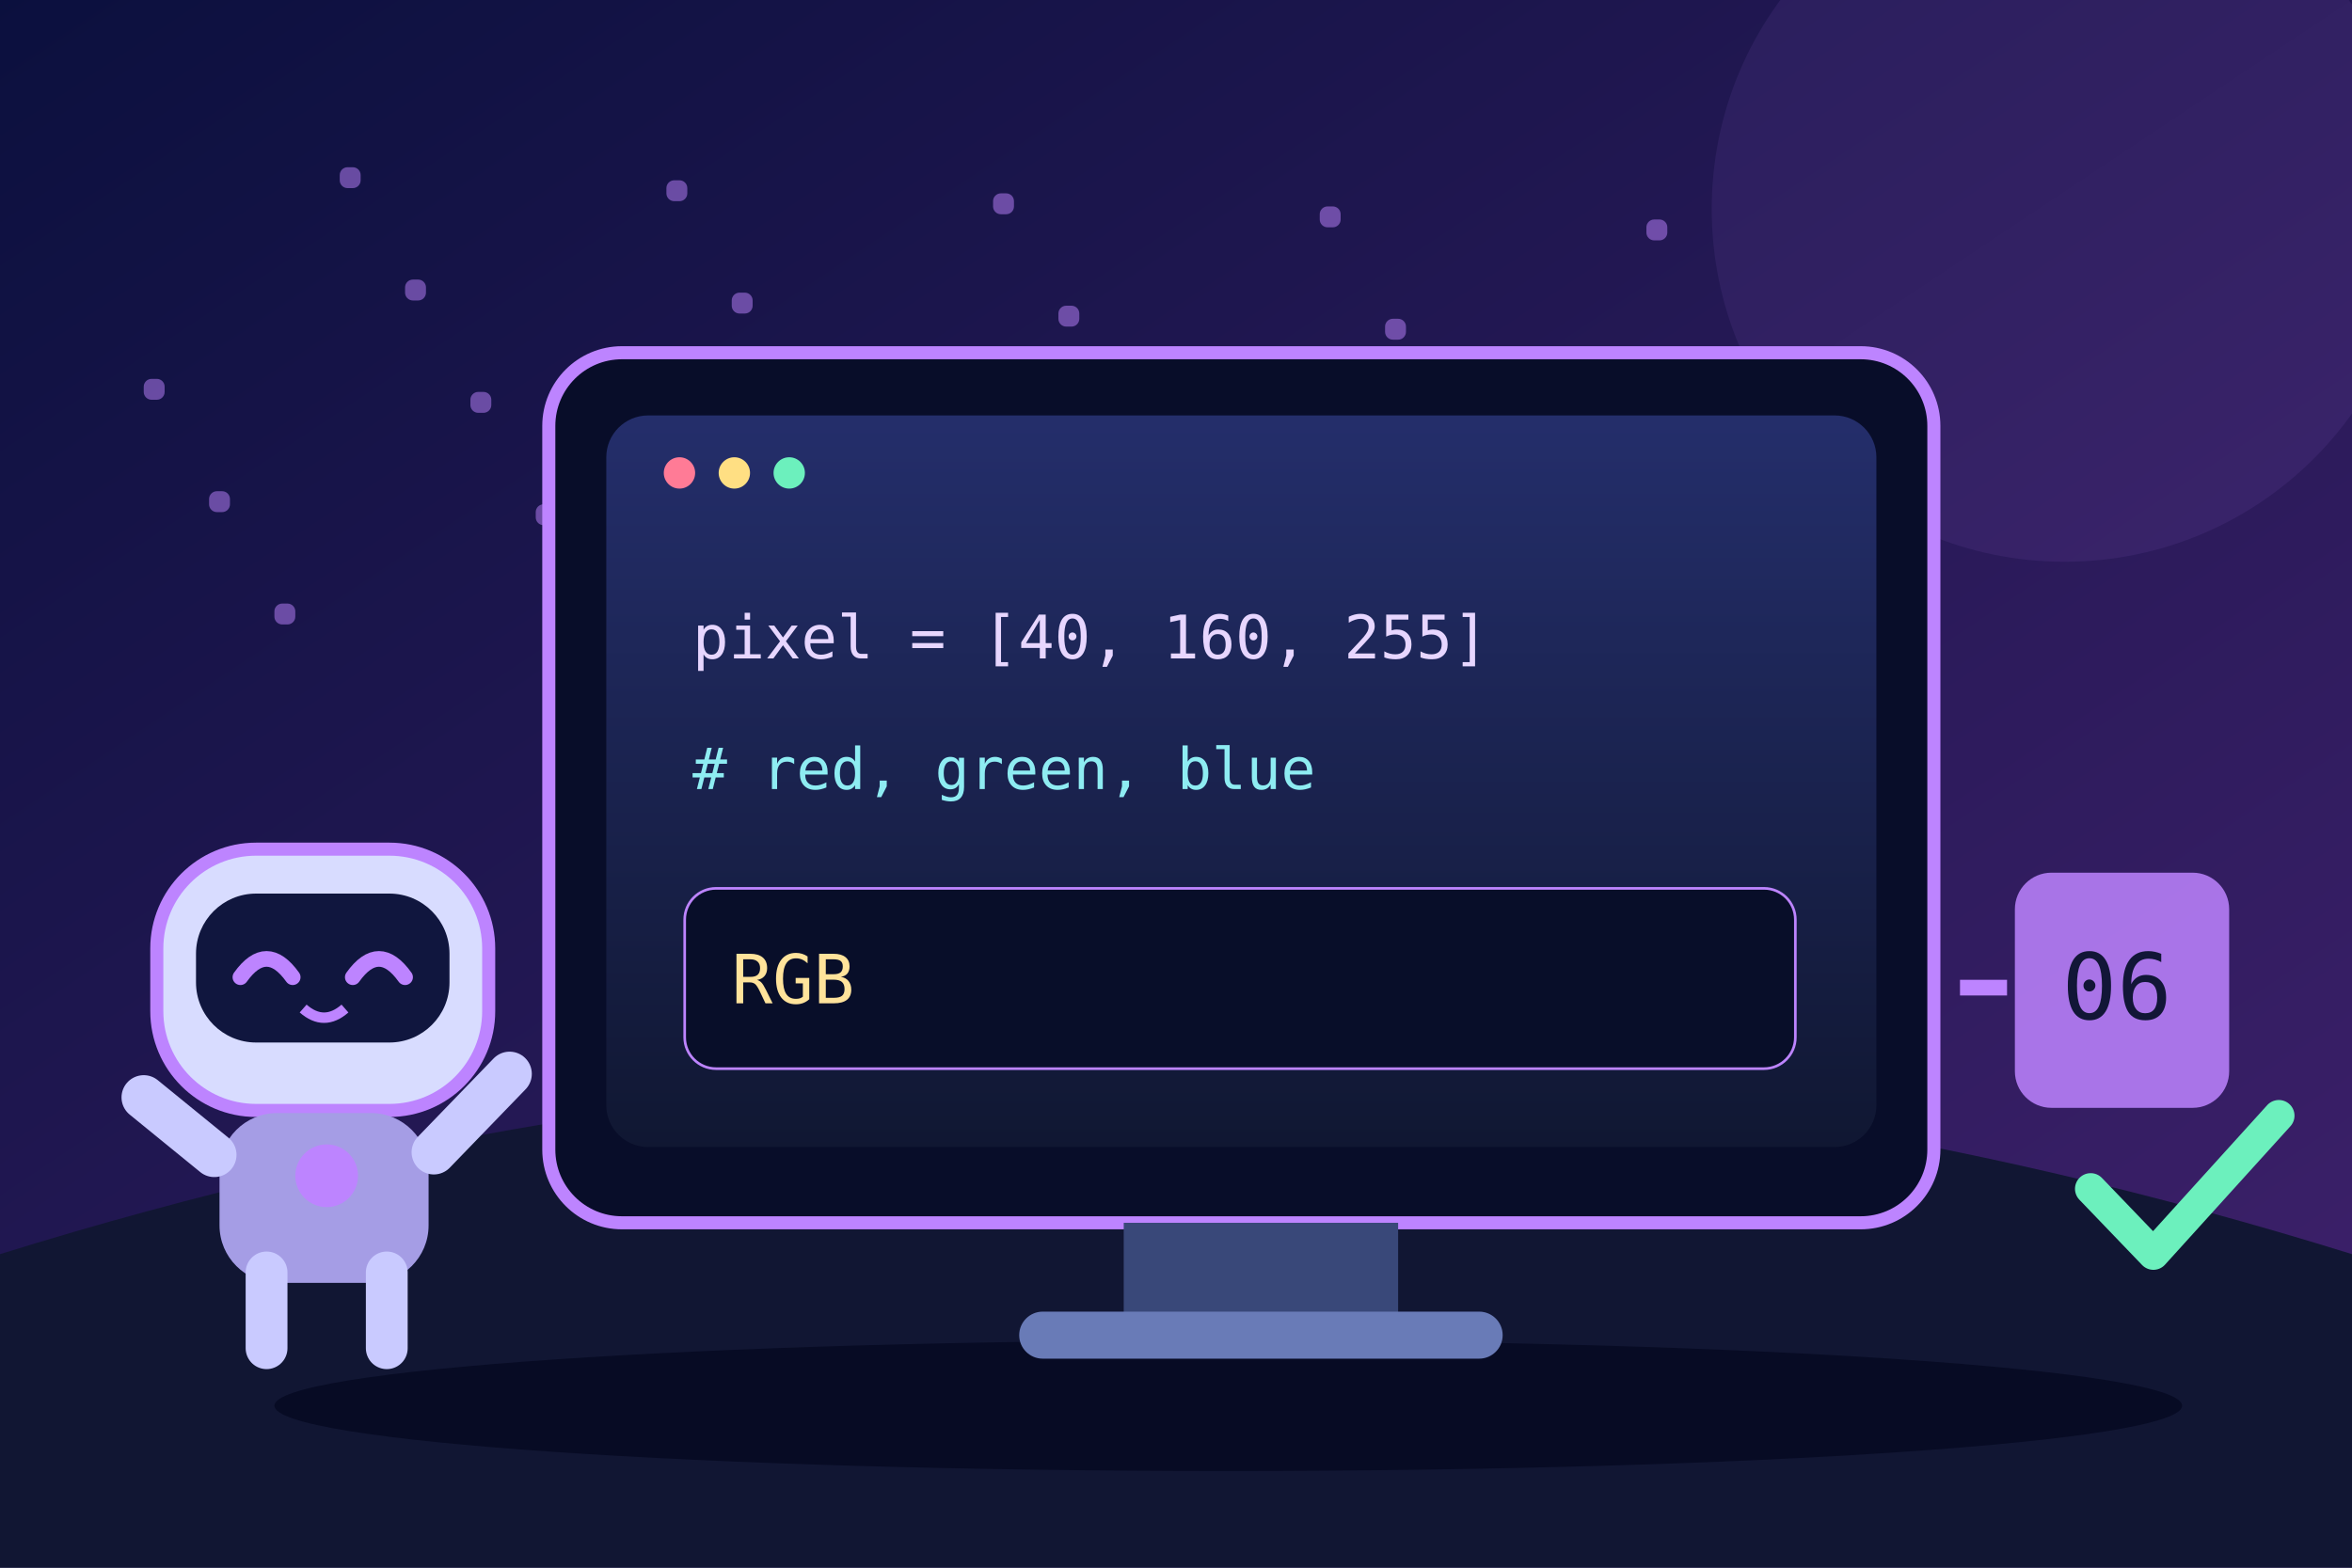
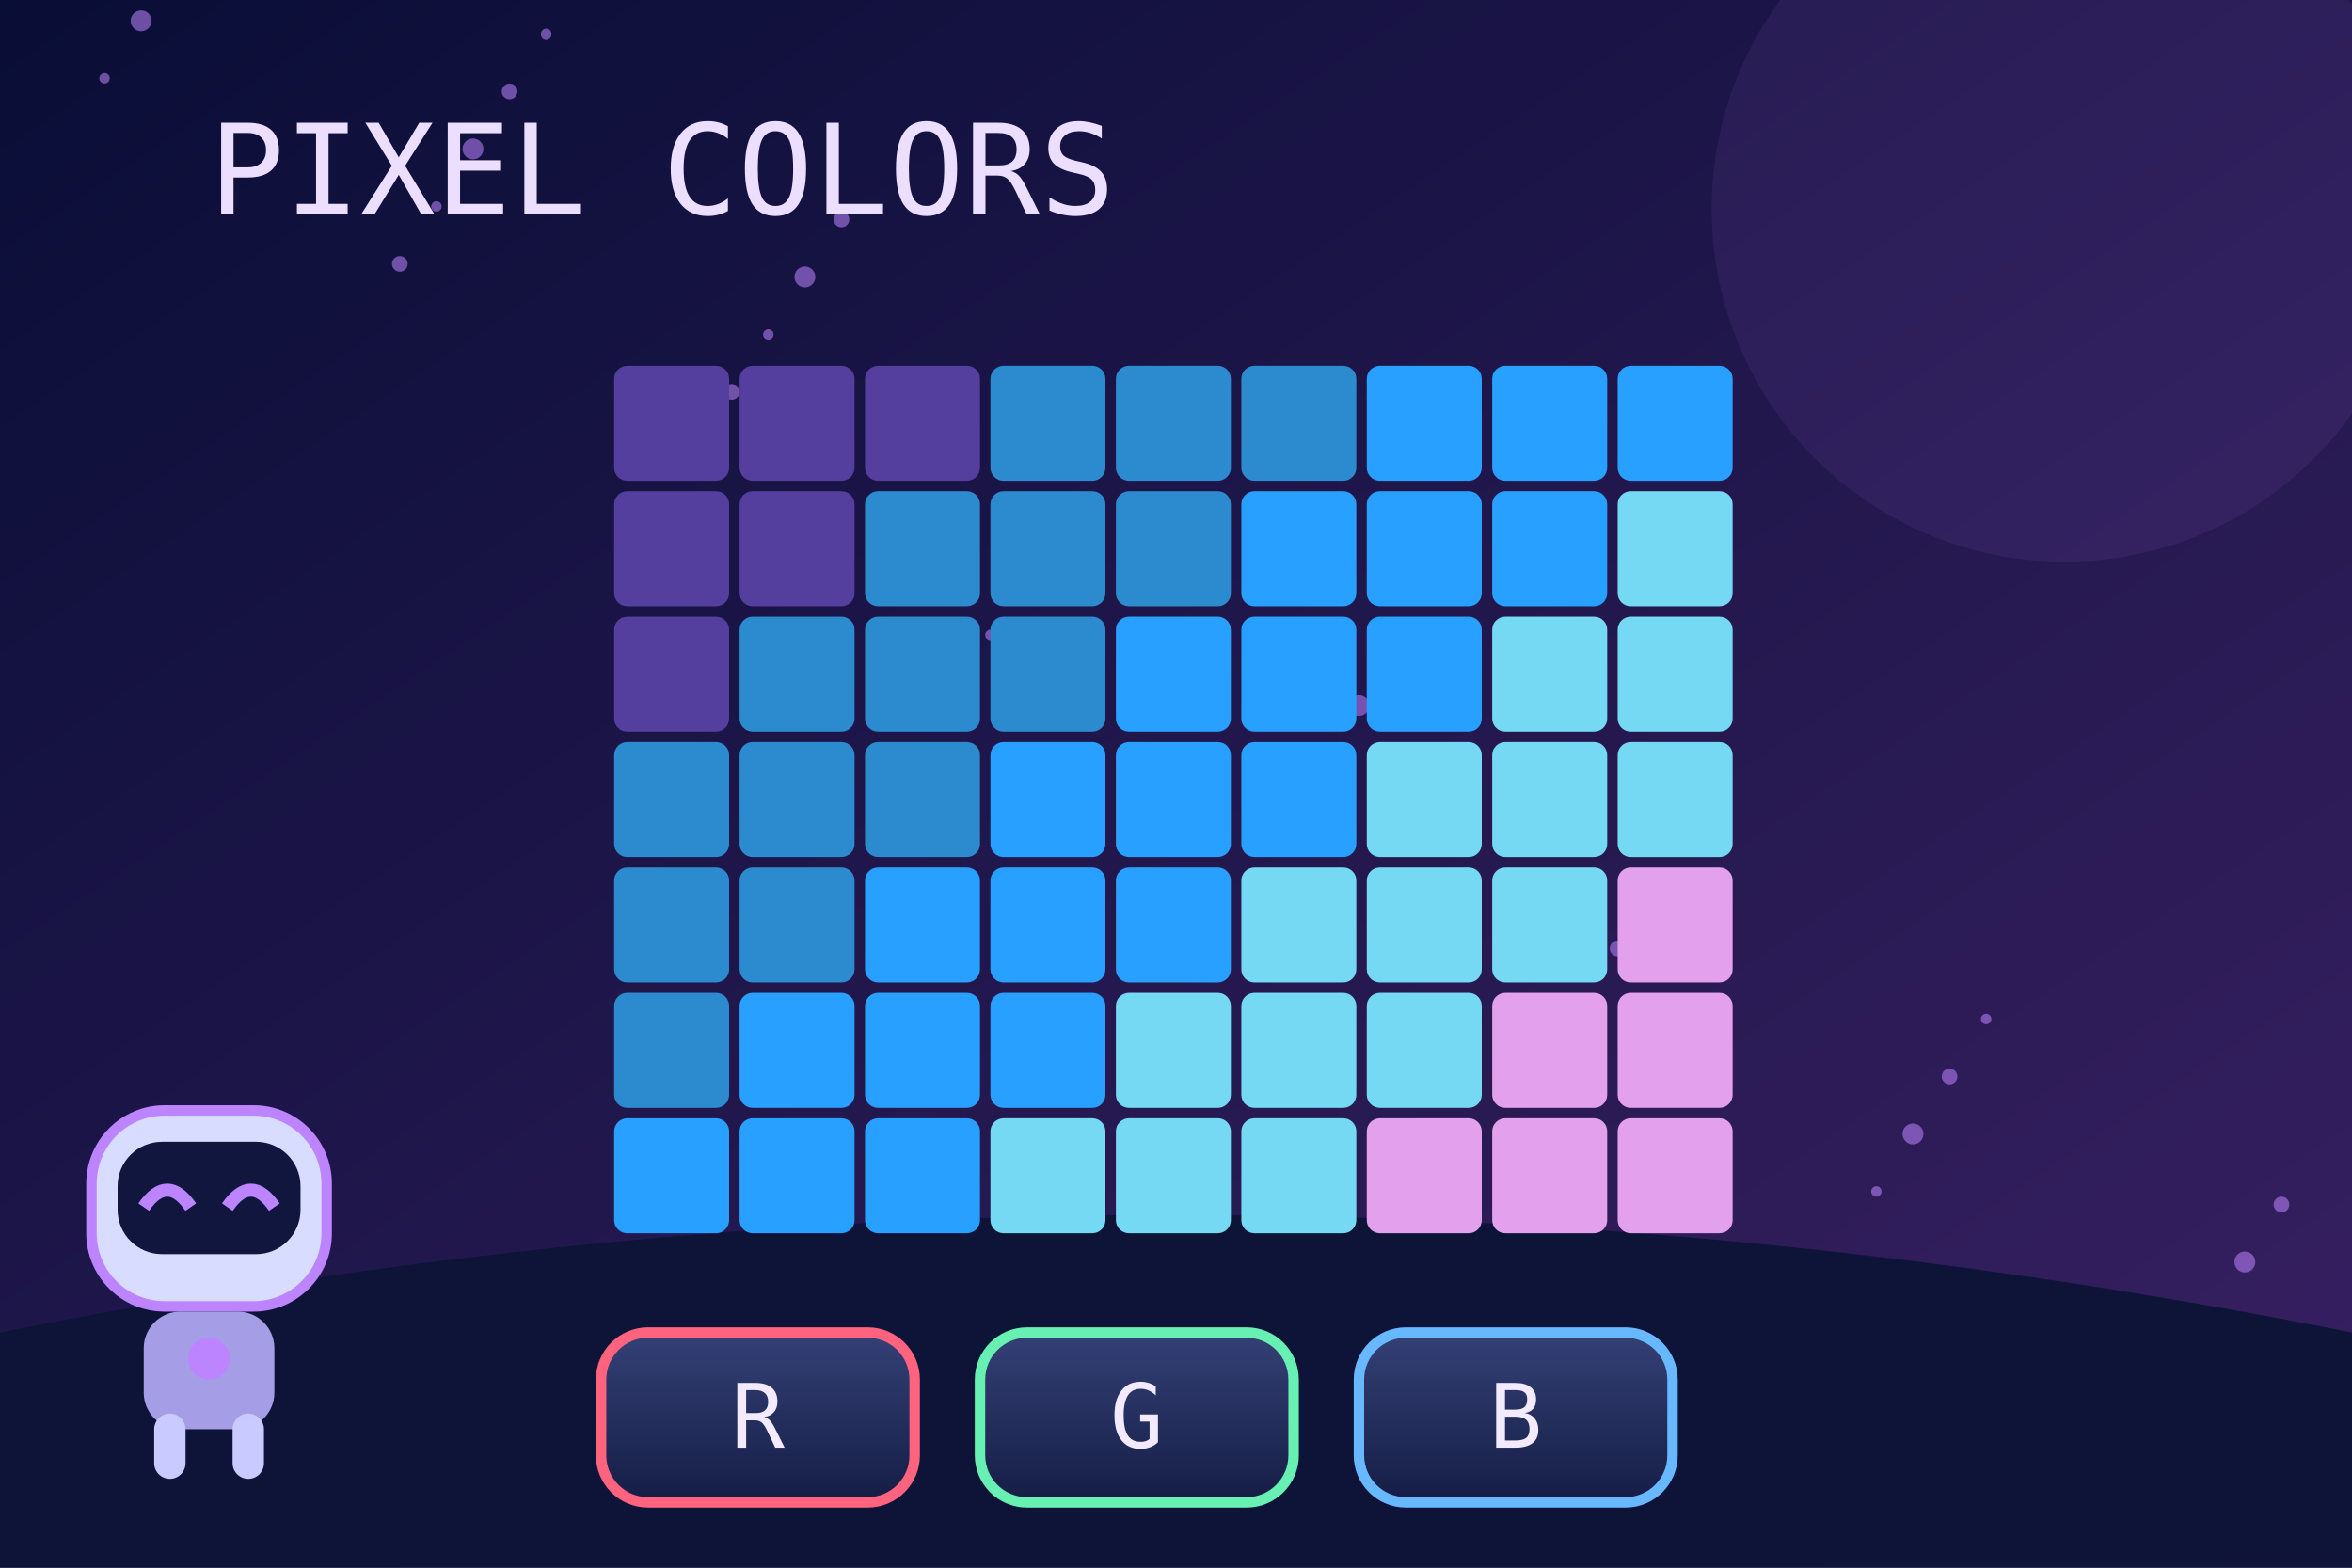
<svg xmlns="http://www.w3.org/2000/svg" width="900" height="600" viewBox="0 0 900 600">
  <defs>
    <linearGradient id="bg" x2="1" y2="1">
-       <stop stop-color="#0b103e" />
-       <stop offset="1" stop-color="#40216d" />
+       <stop stop-color="#090e36" />
+       <stop offset="1" stop-color="#392063" />
    </linearGradient>
-     <linearGradient id="glass" x2="0" y2="1">
-       <stop stop-color="#242e6b" />
-       <stop offset="1" stop-color="#101732" />
+     <linearGradient id="panel" x2="0" y2="1">
+       <stop stop-color="#344176" />
+       <stop offset="1" stop-color="#151d45" />
    </linearGradient>
  </defs>
  <rect width="900" height="600" fill="url(#bg)" />
-   <rect x="55" y="145" width="8" height="8" rx="3" fill="#bd84ff" opacity=".5" />
-   <rect x="80" y="188" width="8" height="8" rx="3" fill="#bd84ff" opacity=".5" />
-   <rect x="105" y="231" width="8" height="8" rx="3" fill="#bd84ff" opacity=".5" />
-   <rect x="130" y="64" width="8" height="8" rx="3" fill="#bd84ff" opacity=".5" />
-   <rect x="155" y="107" width="8" height="8" rx="3" fill="#bd84ff" opacity=".5" />
-   <rect x="180" y="150" width="8" height="8" rx="3" fill="#bd84ff" opacity=".5" />
-   <rect x="205" y="193" width="8" height="8" rx="3" fill="#bd84ff" opacity=".5" />
-   <rect x="230" y="236" width="8" height="8" rx="3" fill="#bd84ff" opacity=".5" />
-   <rect x="255" y="69" width="8" height="8" rx="3" fill="#bd84ff" opacity=".5" />
-   <rect x="280" y="112" width="8" height="8" rx="3" fill="#bd84ff" opacity=".5" />
-   <rect x="305" y="155" width="8" height="8" rx="3" fill="#bd84ff" opacity=".5" />
-   <rect x="330" y="198" width="8" height="8" rx="3" fill="#bd84ff" opacity=".5" />
-   <rect x="355" y="241" width="8" height="8" rx="3" fill="#bd84ff" opacity=".5" />
-   <rect x="380" y="74" width="8" height="8" rx="3" fill="#bd84ff" opacity=".5" />
-   <rect x="405" y="117" width="8" height="8" rx="3" fill="#bd84ff" opacity=".5" />
-   <rect x="430" y="160" width="8" height="8" rx="3" fill="#bd84ff" opacity=".5" />
-   <rect x="455" y="203" width="8" height="8" rx="3" fill="#bd84ff" opacity=".5" />
-   <rect x="480" y="246" width="8" height="8" rx="3" fill="#bd84ff" opacity=".5" />
-   <rect x="505" y="79" width="8" height="8" rx="3" fill="#bd84ff" opacity=".5" />
-   <rect x="530" y="122" width="8" height="8" rx="3" fill="#bd84ff" opacity=".5" />
-   <rect x="555" y="165" width="8" height="8" rx="3" fill="#bd84ff" opacity=".5" />
-   <rect x="580" y="208" width="8" height="8" rx="3" fill="#bd84ff" opacity=".5" />
-   <rect x="605" y="251" width="8" height="8" rx="3" fill="#bd84ff" opacity=".5" />
-   <rect x="630" y="84" width="8" height="8" rx="3" fill="#bd84ff" opacity=".5" />
  <circle cx="790" cy="80" r="135" fill="#bd84ff" opacity=".08" />
-   <path d="M0 480 Q450 340 900 480 V600 H0" fill="#111633" />
-   <ellipse cx="470" cy="538" rx="365" ry="25" fill="#070b24" />
-   <rect x="210" y="135" width="530" height="333" rx="28" fill="#080d29" stroke="#bd84ff" stroke-width="5" />
-   <rect x="232" y="159" width="486" height="280" rx="16" fill="url(#glass)" />
-   <circle cx="260" cy="181" r="6" fill="#ff7b96" />
-   <circle cx="281" cy="181" r="6" fill="#ffdf83" />
-   <circle cx="302" cy="181" r="6" fill="#6cf0bd" />
-   <text x="265" y="252" fill="#e7d6ff" font-family="monospace" font-size="23">pixel = [40, 160, 255]</text>
-   <text x="265" y="302" fill="#8eecf2" font-family="monospace" font-size="22"># red, green, blue</text>
-   <rect x="262" y="340" width="425" height="69" rx="12" fill="#080e29" stroke="#bd84ff" />
-   <text x="280" y="384" fill="#ffe39b" font-family="monospace" font-size="26">RGB</text>
-   <path d="M430 468 V505 H535 V468" fill="#394879" />
-   <rect x="390" y="502" width="185" height="18" rx="9" fill="#697bb7" />
-   <rect x="60" y="325" width="127" height="100" rx="38" fill="#d8dcff" stroke="#bd84ff" stroke-width="5" />
-   <rect x="75" y="342" width="97" height="57" rx="23" fill="#10163e" />
-   <path d="M92 374 Q102 360 112 374 M135 374 Q145 360 155 374" fill="none" stroke="#bd84ff" stroke-width="6" stroke-linecap="round" />
-   <path d="M116 386 Q124 393 132 386" fill="none" stroke="#bd84ff" stroke-width="4" />
-   <rect x="84" y="426" width="80" height="65" rx="22" fill="#a59de5" />
-   <circle cx="125" cy="450" r="12" fill="#bd84ff" />
-   <path d="M82 442 L55 420 M166 441 L195 411" stroke="#c9caff" stroke-width="17" stroke-linecap="round" />
-   <path d="M102 487 V516 M148 487 V516" stroke="#c9caff" stroke-width="16" stroke-linecap="round" />
-   <rect x="771" y="334" width="82" height="90" rx="14" fill="#bd84ff" opacity=".85" />
-   <text x="789" y="390" fill="#121637" font-size="35" font-family="monospace">06</text>
-   <path d="M750 378 H768" stroke="#bd84ff" stroke-width="6" />
-   <path d="M800 455 L824 480 L872 427" fill="none" stroke="#6cf0bd" stroke-width="12" stroke-linecap="round" stroke-linejoin="round" />
+   <g fill="#bd84ff" opacity=".55">
+     <circle cx="40" cy="30" r="2" />
+     <circle cx="153" cy="101" r="3" />
+     <circle cx="266" cy="172" r="4" />
+     <circle cx="379" cy="243" r="2" />
+     <circle cx="492" cy="314" r="3" />
+     <circle cx="605" cy="385" r="4" />
+     <circle cx="718" cy="456" r="2" />
+     <circle cx="831" cy="527" r="3" />
+     <circle cx="54" cy="8" r="4" />
+     <circle cx="167" cy="79" r="2" />
+     <circle cx="280" cy="150" r="3" />
+     <circle cx="393" cy="221" r="4" />
+     <circle cx="506" cy="292" r="2" />
+     <circle cx="619" cy="363" r="3" />
+     <circle cx="732" cy="434" r="4" />
+     <circle cx="845" cy="505" r="2" />
+     <circle cx="68" cy="576" r="3" />
+     <circle cx="181" cy="57" r="4" />
+     <circle cx="294" cy="128" r="2" />
+     <circle cx="407" cy="199" r="3" />
+     <circle cx="520" cy="270" r="4" />
+     <circle cx="633" cy="341" r="2" />
+     <circle cx="746" cy="412" r="3" />
+     <circle cx="859" cy="483" r="4" />
+     <circle cx="82" cy="554" r="2" />
+     <circle cx="195" cy="35" r="3" />
+     <circle cx="308" cy="106" r="4" />
+     <circle cx="421" cy="177" r="2" />
+     <circle cx="534" cy="248" r="3" />
+     <circle cx="647" cy="319" r="4" />
+     <circle cx="760" cy="390" r="2" />
+     <circle cx="873" cy="461" r="3" />
+     <circle cx="96" cy="532" r="4" />
+     <circle cx="209" cy="13" r="2" />
+     <circle cx="322" cy="84" r="3" />
+   </g>
+   <path d="M0 510 Q450 420 900 510 V600 H0" fill="#0d1437" />
+   <text x="80" y="82" fill="#ecdeff" font-family="monospace" font-size="48">PIXEL COLORS</text>
+   <rect x="235" y="140" width="44" height="44" rx="5" fill="#543f9e" />
+   <rect x="283" y="140" width="44" height="44" rx="5" fill="#543f9e" />
+   <rect x="331" y="140" width="44" height="44" rx="5" fill="#543f9e" />
+   <rect x="379" y="140" width="44" height="44" rx="5" fill="#2c8bce" />
+   <rect x="427" y="140" width="44" height="44" rx="5" fill="#2c8bce" />
+   <rect x="475" y="140" width="44" height="44" rx="5" fill="#2c8bce" />
+   <rect x="523" y="140" width="44" height="44" rx="5" fill="#28a0ff" />
+   <rect x="571" y="140" width="44" height="44" rx="5" fill="#28a0ff" />
+   <rect x="619" y="140" width="44" height="44" rx="5" fill="#28a0ff" />
+   <rect x="235" y="188" width="44" height="44" rx="5" fill="#543f9e" />
+   <rect x="283" y="188" width="44" height="44" rx="5" fill="#543f9e" />
+   <rect x="331" y="188" width="44" height="44" rx="5" fill="#2c8bce" />
+   <rect x="379" y="188" width="44" height="44" rx="5" fill="#2c8bce" />
+   <rect x="427" y="188" width="44" height="44" rx="5" fill="#2c8bce" />
+   <rect x="475" y="188" width="44" height="44" rx="5" fill="#28a0ff" />
+   <rect x="523" y="188" width="44" height="44" rx="5" fill="#28a0ff" />
+   <rect x="571" y="188" width="44" height="44" rx="5" fill="#28a0ff" />
+   <rect x="619" y="188" width="44" height="44" rx="5" fill="#76d9f3" />
+   <rect x="235" y="236" width="44" height="44" rx="5" fill="#543f9e" />
+   <rect x="283" y="236" width="44" height="44" rx="5" fill="#2c8bce" />
+   <rect x="331" y="236" width="44" height="44" rx="5" fill="#2c8bce" />
+   <rect x="379" y="236" width="44" height="44" rx="5" fill="#2c8bce" />
+   <rect x="427" y="236" width="44" height="44" rx="5" fill="#28a0ff" />
+   <rect x="475" y="236" width="44" height="44" rx="5" fill="#28a0ff" />
+   <rect x="523" y="236" width="44" height="44" rx="5" fill="#28a0ff" />
+   <rect x="571" y="236" width="44" height="44" rx="5" fill="#76d9f3" />
+   <rect x="619" y="236" width="44" height="44" rx="5" fill="#76d9f3" />
+   <rect x="235" y="284" width="44" height="44" rx="5" fill="#2c8bce" />
+   <rect x="283" y="284" width="44" height="44" rx="5" fill="#2c8bce" />
+   <rect x="331" y="284" width="44" height="44" rx="5" fill="#2c8bce" />
+   <rect x="379" y="284" width="44" height="44" rx="5" fill="#28a0ff" />
+   <rect x="427" y="284" width="44" height="44" rx="5" fill="#28a0ff" />
+   <rect x="475" y="284" width="44" height="44" rx="5" fill="#28a0ff" />
+   <rect x="523" y="284" width="44" height="44" rx="5" fill="#76d9f3" />
+   <rect x="571" y="284" width="44" height="44" rx="5" fill="#76d9f3" />
+   <rect x="619" y="284" width="44" height="44" rx="5" fill="#76d9f3" />
+   <rect x="235" y="332" width="44" height="44" rx="5" fill="#2c8bce" />
+   <rect x="283" y="332" width="44" height="44" rx="5" fill="#2c8bce" />
+   <rect x="331" y="332" width="44" height="44" rx="5" fill="#28a0ff" />
+   <rect x="379" y="332" width="44" height="44" rx="5" fill="#28a0ff" />
+   <rect x="427" y="332" width="44" height="44" rx="5" fill="#28a0ff" />
+   <rect x="475" y="332" width="44" height="44" rx="5" fill="#76d9f3" />
+   <rect x="523" y="332" width="44" height="44" rx="5" fill="#76d9f3" />
+   <rect x="571" y="332" width="44" height="44" rx="5" fill="#76d9f3" />
+   <rect x="619" y="332" width="44" height="44" rx="5" fill="#e2a0ed" />
+   <rect x="235" y="380" width="44" height="44" rx="5" fill="#2c8bce" />
+   <rect x="283" y="380" width="44" height="44" rx="5" fill="#28a0ff" />
+   <rect x="331" y="380" width="44" height="44" rx="5" fill="#28a0ff" />
+   <rect x="379" y="380" width="44" height="44" rx="5" fill="#28a0ff" />
+   <rect x="427" y="380" width="44" height="44" rx="5" fill="#76d9f3" />
+   <rect x="475" y="380" width="44" height="44" rx="5" fill="#76d9f3" />
+   <rect x="523" y="380" width="44" height="44" rx="5" fill="#76d9f3" />
+   <rect x="571" y="380" width="44" height="44" rx="5" fill="#e2a0ed" />
+   <rect x="619" y="380" width="44" height="44" rx="5" fill="#e2a0ed" />
+   <rect x="235" y="428" width="44" height="44" rx="5" fill="#28a0ff" />
+   <rect x="283" y="428" width="44" height="44" rx="5" fill="#28a0ff" />
+   <rect x="331" y="428" width="44" height="44" rx="5" fill="#28a0ff" />
+   <rect x="379" y="428" width="44" height="44" rx="5" fill="#76d9f3" />
+   <rect x="427" y="428" width="44" height="44" rx="5" fill="#76d9f3" />
+   <rect x="475" y="428" width="44" height="44" rx="5" fill="#76d9f3" />
+   <rect x="523" y="428" width="44" height="44" rx="5" fill="#e2a0ed" />
+   <rect x="571" y="428" width="44" height="44" rx="5" fill="#e2a0ed" />
+   <rect x="619" y="428" width="44" height="44" rx="5" fill="#e2a0ed" />
+   <rect x="230" y="510" width="120" height="65" rx="18" fill="url(#panel)" stroke="#ff637e" stroke-width="4" />
+   <text x="290.0" y="554.06" text-anchor="middle" fill="#f4eaff" font-family="monospace" font-size="34">R</text>
+   <rect x="375" y="510" width="120" height="65" rx="18" fill="url(#panel)" stroke="#68efb2" stroke-width="4" />
+   <text x="435.0" y="554.06" text-anchor="middle" fill="#f4eaff" font-family="monospace" font-size="34">G</text>
+   <rect x="520" y="510" width="120" height="65" rx="18" fill="url(#panel)" stroke="#68b8ff" stroke-width="4" />
+   <text x="580.0" y="554.06" text-anchor="middle" fill="#f4eaff" font-family="monospace" font-size="34">B</text>
+   <g transform="translate(35 425)">
+     <rect width="90" height="75" rx="28" fill="#d8dcff" stroke="#bd84ff" stroke-width="4" />
+     <rect x="10" y="12" width="70" height="43" rx="17" fill="#10163e" />
+     <path d="M20 37 Q29 24 38 37 M52 37 Q61 24 70 37" fill="none" stroke="#bd84ff" stroke-width="5" />
+     <rect x="20" y="77" width="50" height="45" rx="14" fill="#a59de5" />
+     <circle cx="45" cy="95" r="8" fill="#bd84ff" />
+     <path d="M30 122 V135 M60 122 V135" stroke="#c9caff" stroke-width="12" stroke-linecap="round" />
+   </g>
</svg>
